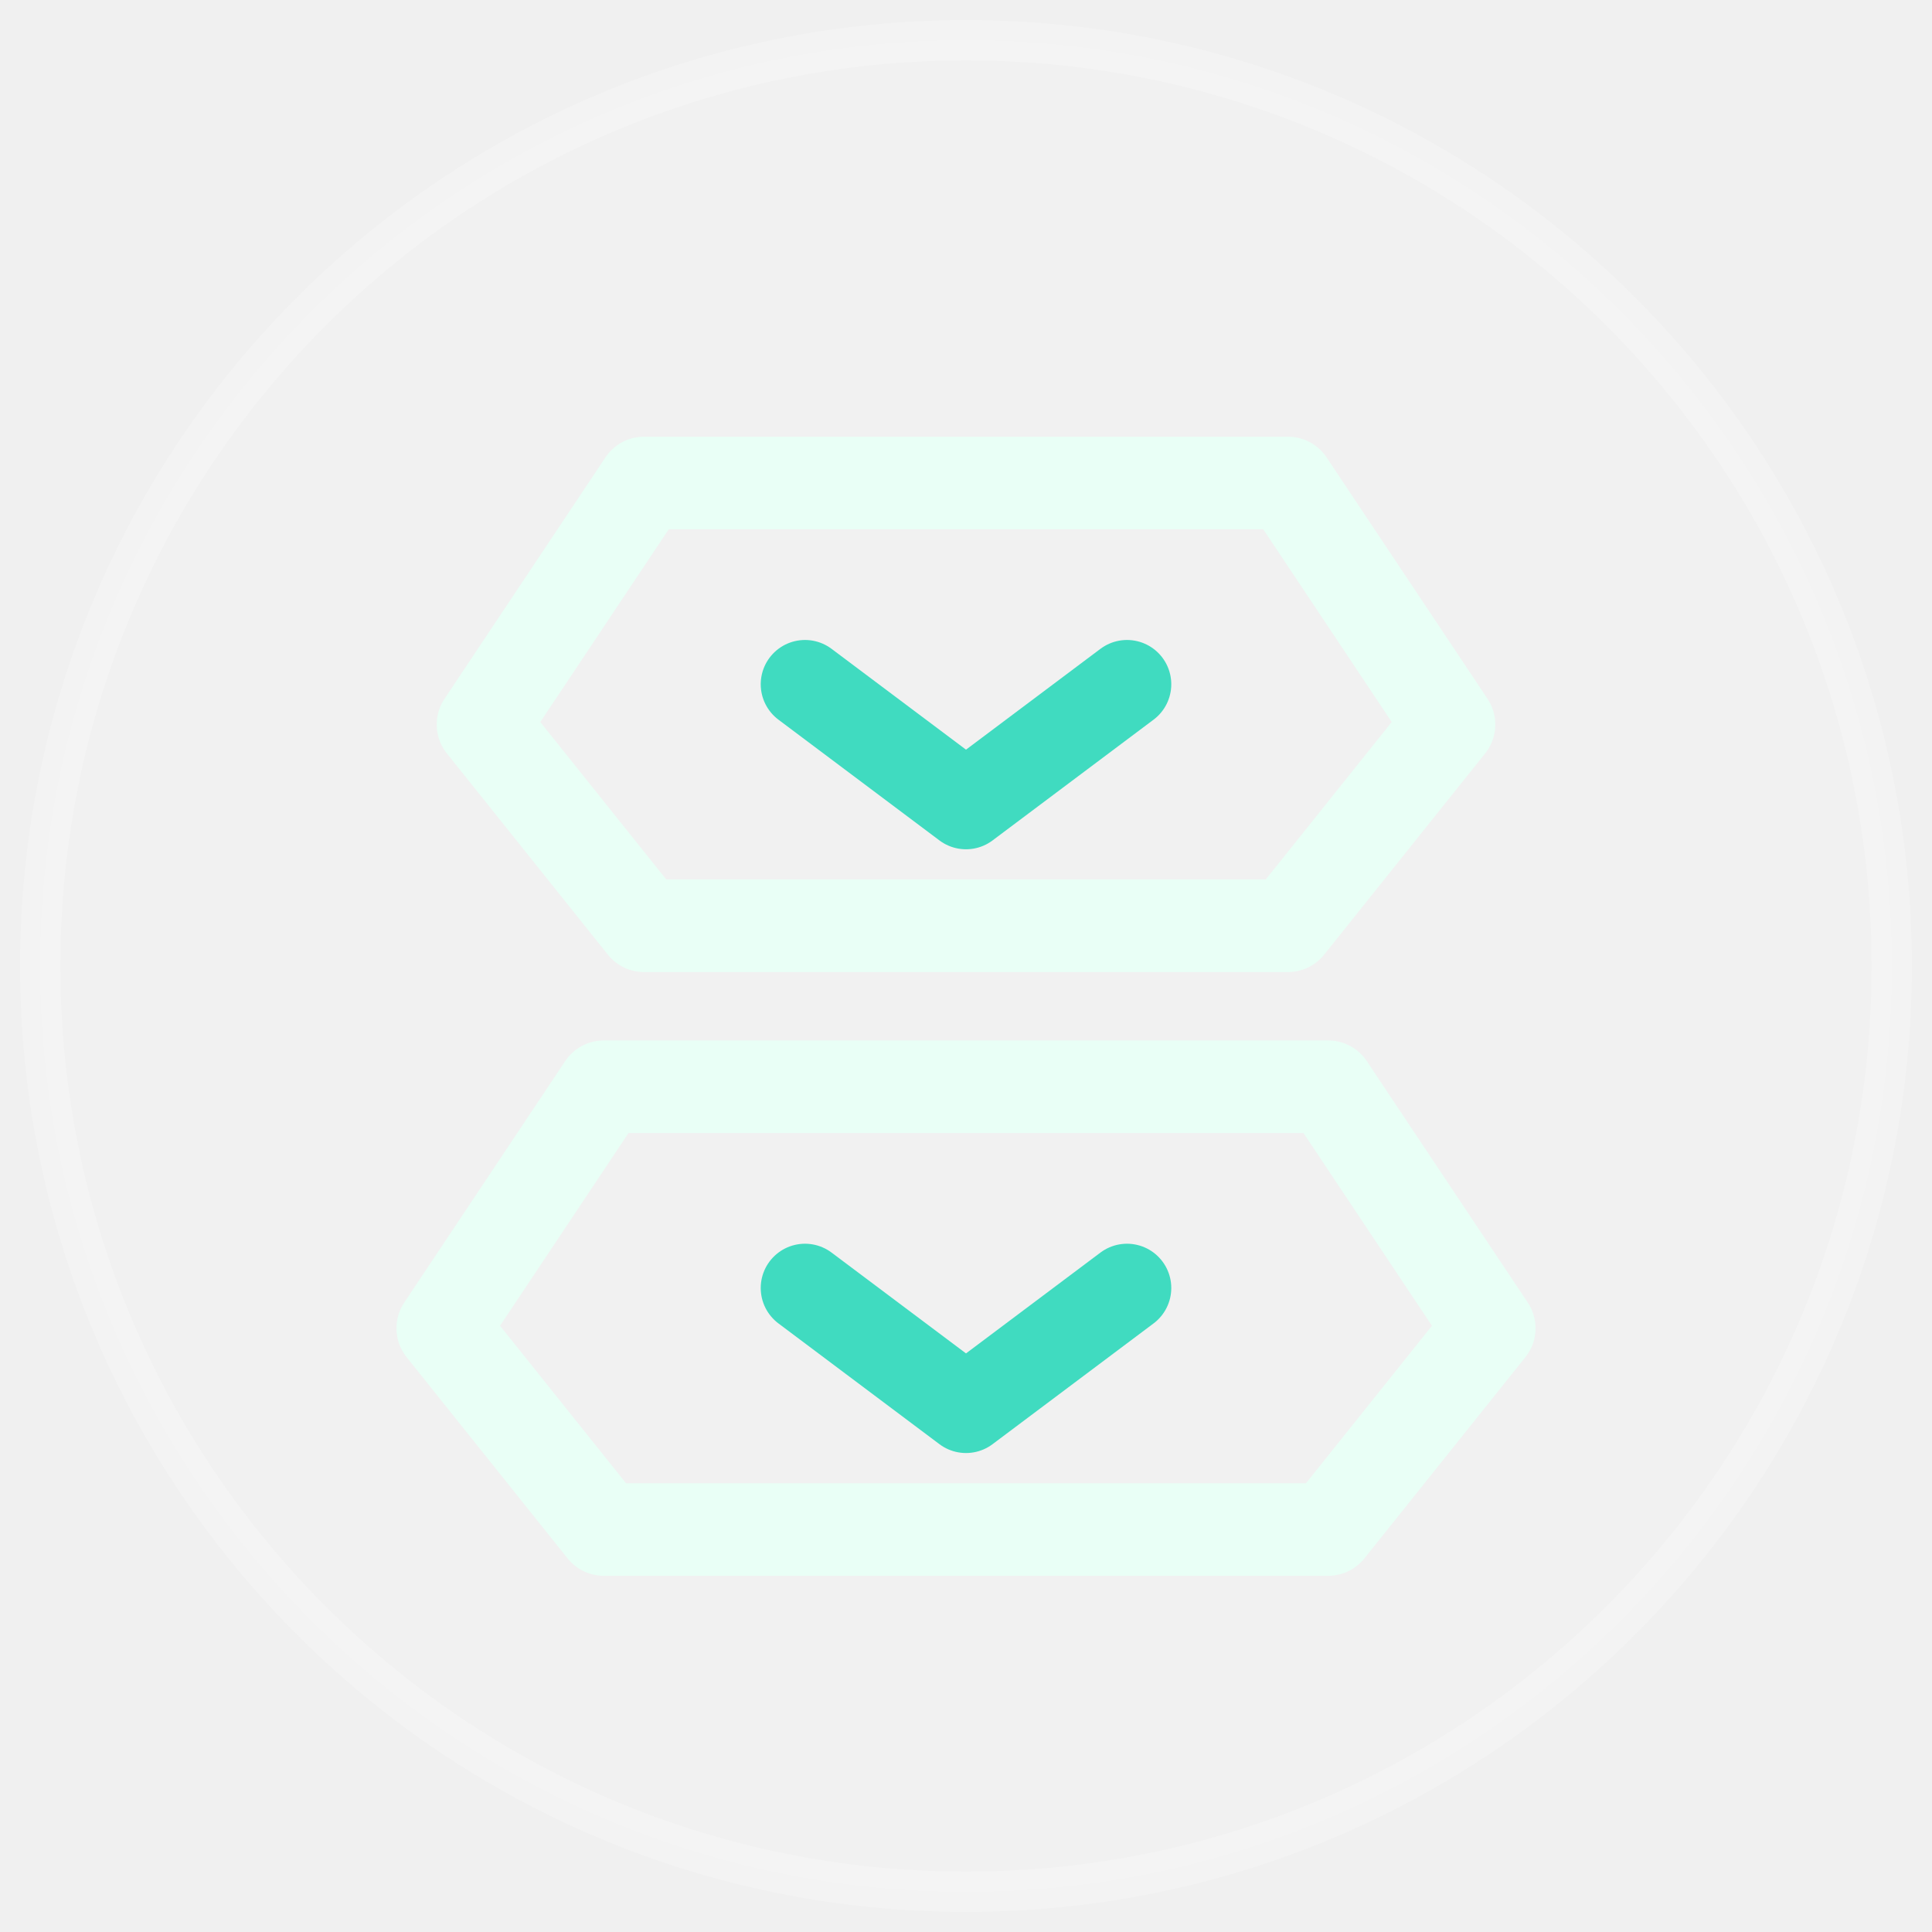
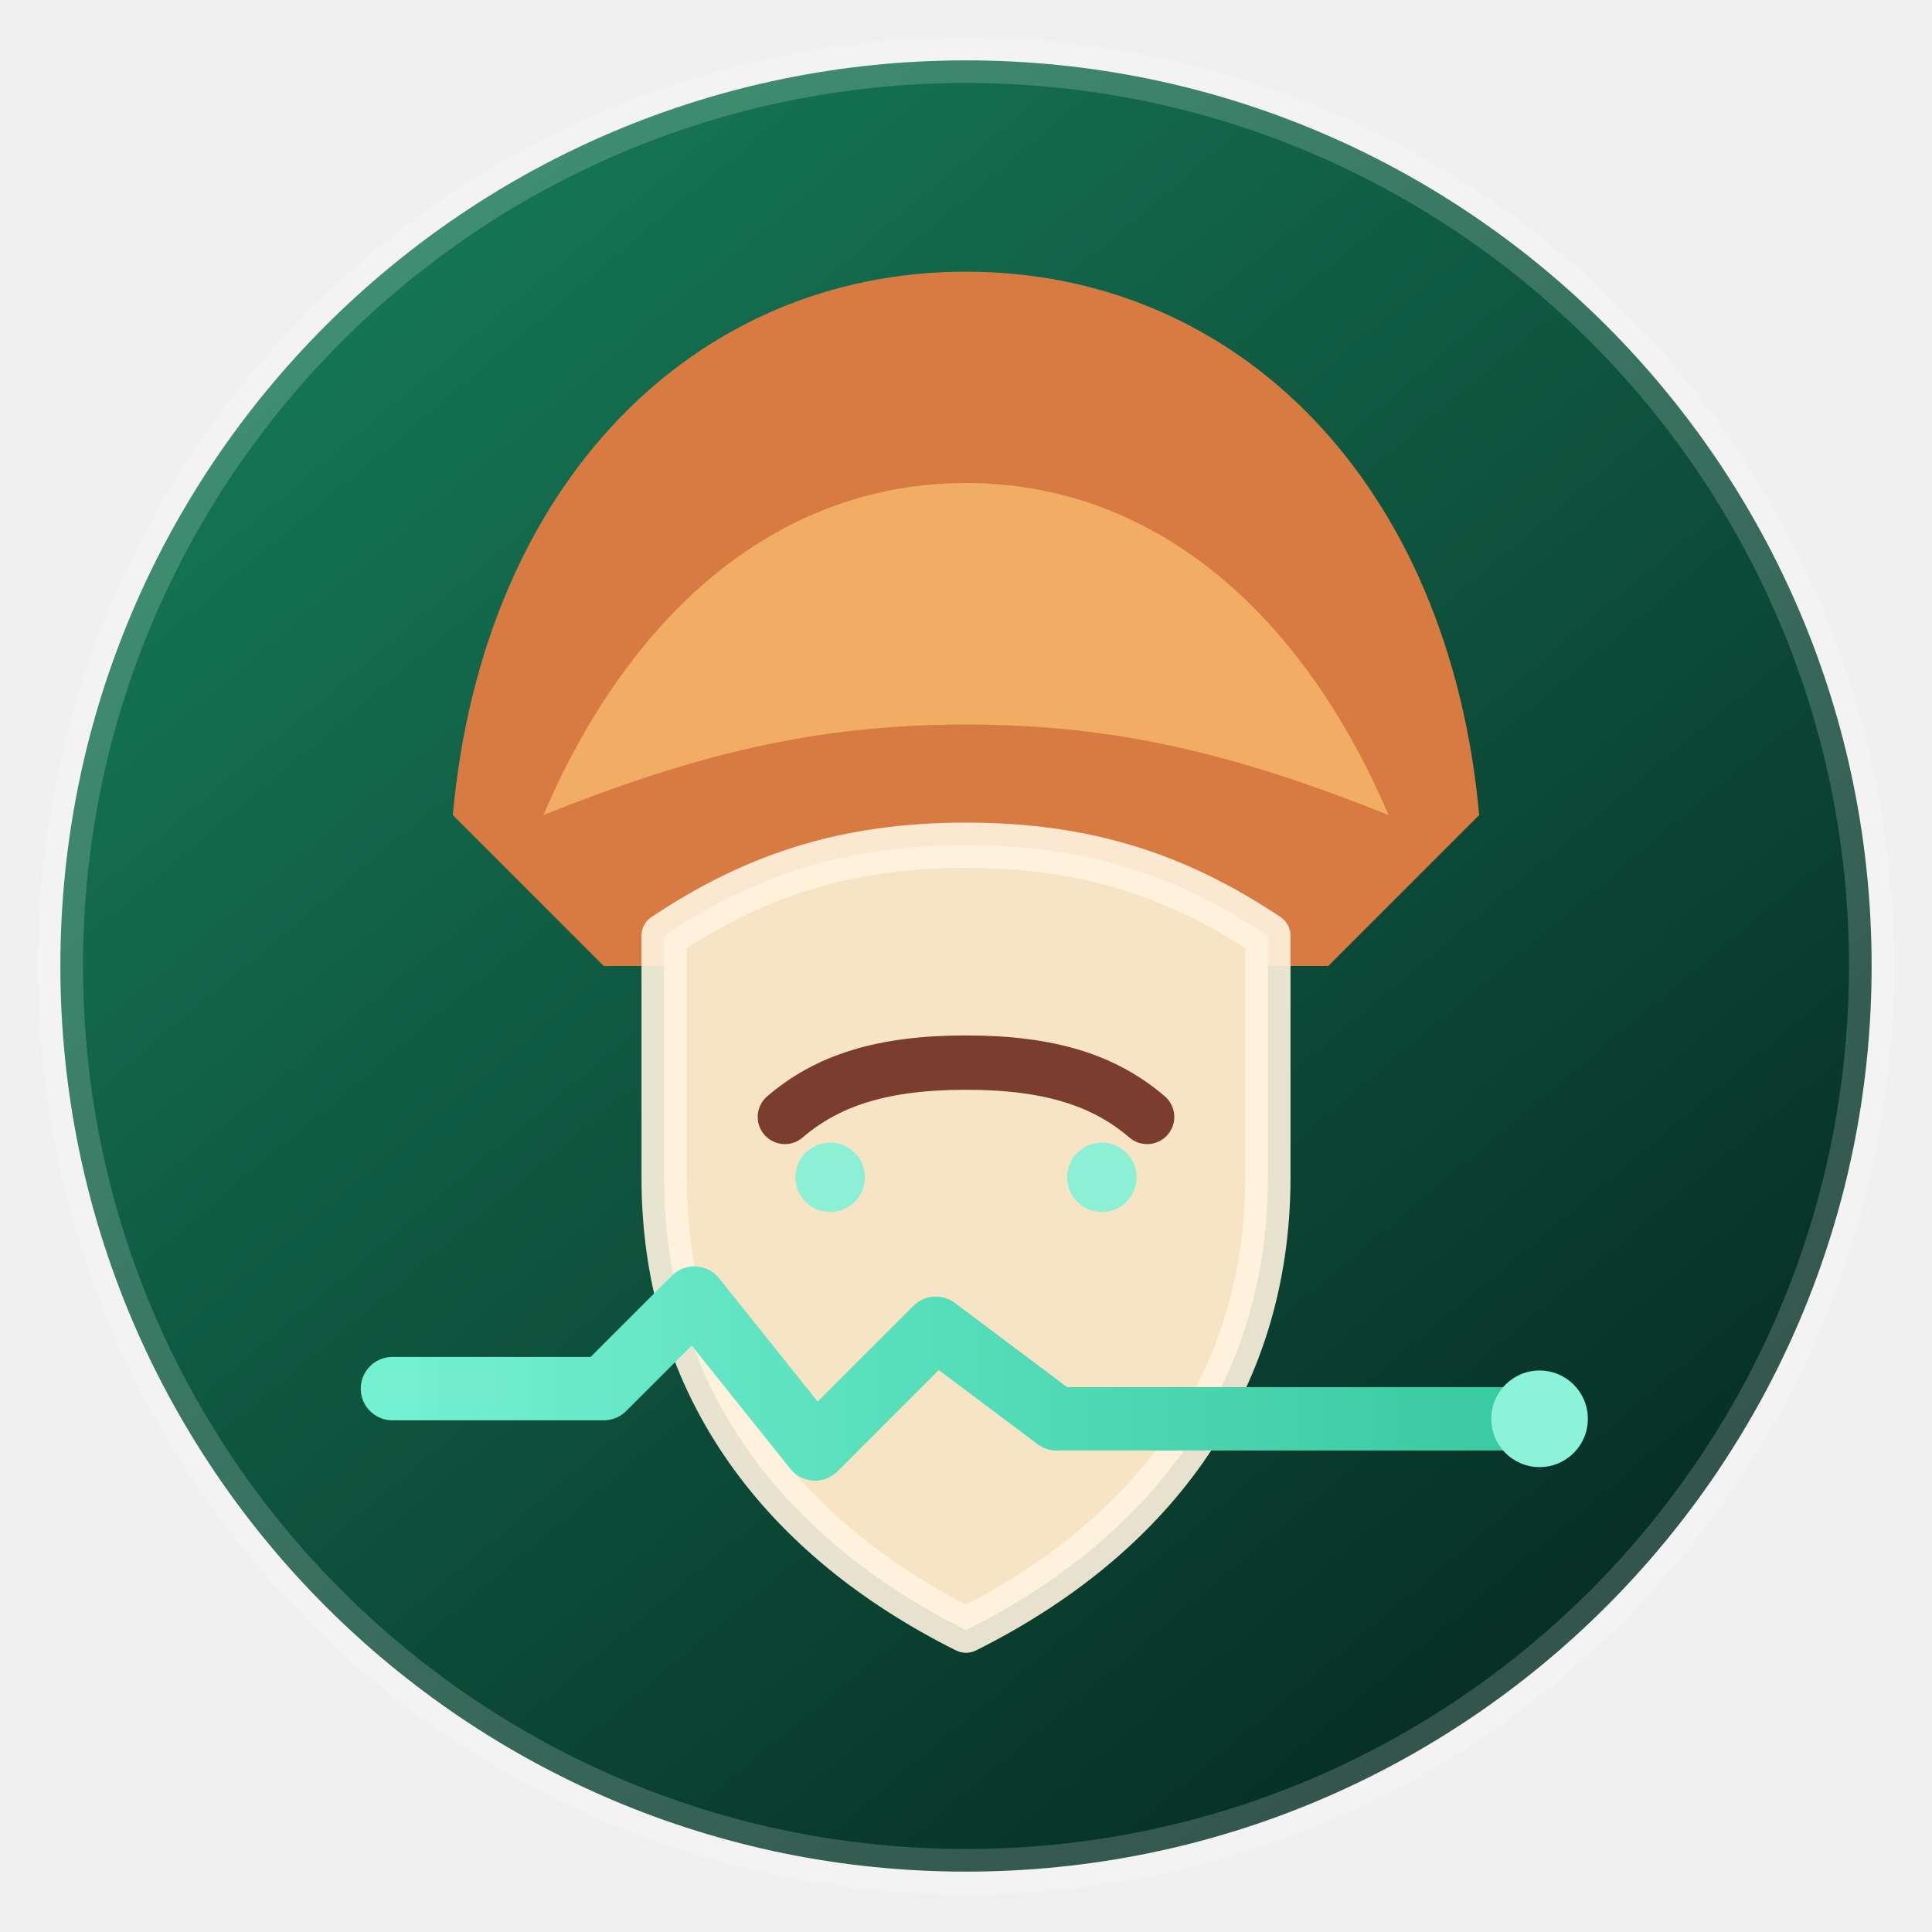
- <svg xmlns="http://www.w3.org/2000/svg" viewBox="0 0 48 48">
-   <circle cx="24" cy="24" r="23" fill="#ffffff" fill-opacity=".10" stroke="#ffffff" stroke-opacity=".22" />
-   <path d="M16 12h16l4 6-4 5H16l-4-5 4-6Zm-1 15h18l4 6-4 5H15l-4-5 4-6Z" fill="none" stroke="#e9fff6" stroke-width="2.3" stroke-linejoin="round" />
-   <path d="m20 17 4 3 4-3m-8 15 4 3 4-3" fill="none" stroke="#40dbc0" stroke-width="2.2" stroke-linecap="round" stroke-linejoin="round" />
+ <svg xmlns="http://www.w3.org/2000/svg" viewBox="0 0 64 64" role="img" aria-label="Kuroko">
+   <defs>
+     <linearGradient id="disc" x1="9" y1="5" x2="56" y2="61" gradientUnits="userSpaceOnUse">
+       <stop stop-color="#167b58" />
+       <stop offset="1" stop-color="#05261f" />
+     </linearGradient>
+     <linearGradient id="wave" x1="13" y1="45" x2="52" y2="45" gradientUnits="userSpaceOnUse">
+       <stop stop-color="#74f0d2" />
+       <stop offset="1" stop-color="#35c89f" />
+     </linearGradient>
+   </defs>
+   <circle cx="32" cy="32" r="30" fill="url(#disc)" stroke="#fff" stroke-opacity=".18" stroke-width="1.5" />
+   <path d="M15 27c1-11 8-18 17-18s16 7 17 18l-5 5H20l-5-5Z" fill="#d77b43" />
+   <path d="M18 27c3-7 8-11 14-11s11 4 14 11c-5-2-9-3-14-3s-9 1-14 3Z" fill="#f0ad63" />
+   <path d="M22 31c3-2 6-3 10-3s7 1 10 3v8c0 7-4 12-10 15-6-3-10-8-10-15v-8Z" fill="#f7e4c5" stroke="#fff4df" stroke-opacity=".9" stroke-width="1.5" stroke-linejoin="round" />
+   <path d="M26 37c1.4-1.2 3.2-1.8 6-1.8s4.6.6 6 1.8" fill="none" stroke="#7b3d2e" stroke-width="1.8" stroke-linecap="round" />
+   <circle cx="27.5" cy="39" r="1.15" fill="#8cf0d4" />
+   <circle cx="36.5" cy="39" r="1.15" fill="#8cf0d4" />
+   <path d="M13 46h7l3-3 4 5 4-4 4 3h16" fill="none" stroke="url(#wave)" stroke-width="2.1" stroke-linecap="round" stroke-linejoin="round" />
+   <circle cx="51" cy="47" r="1.6" fill="#8df3d8" />
</svg>
